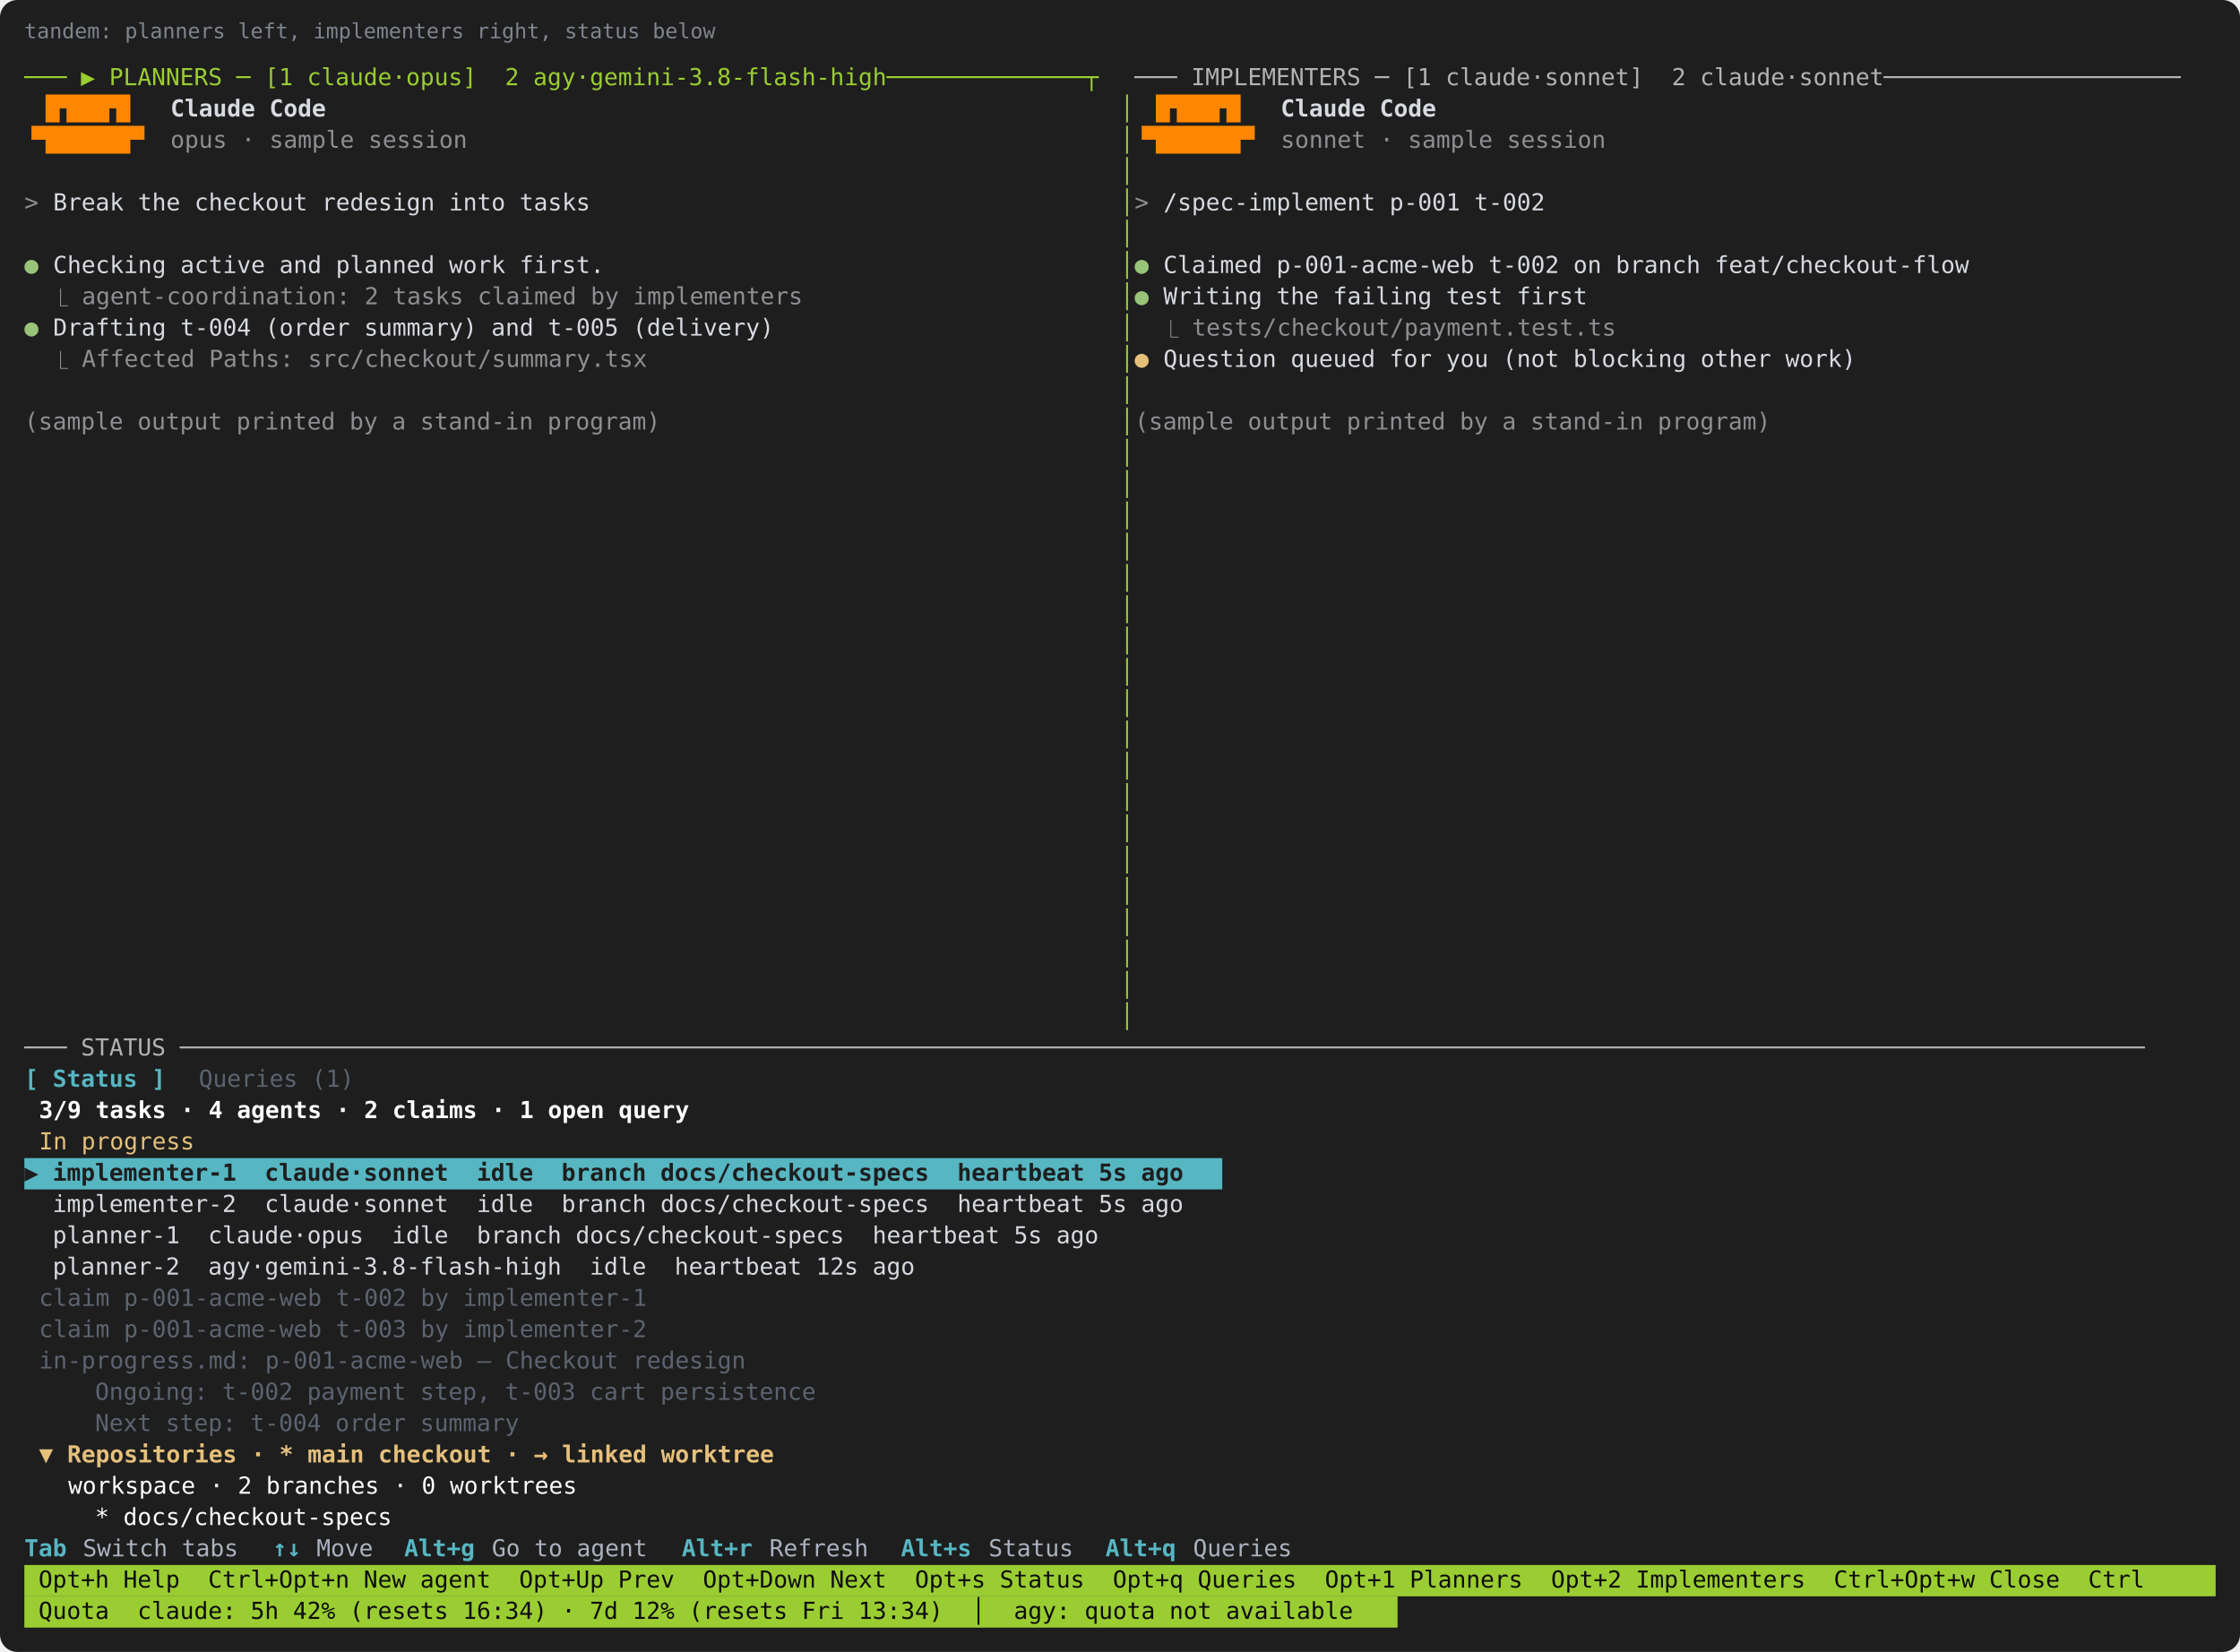
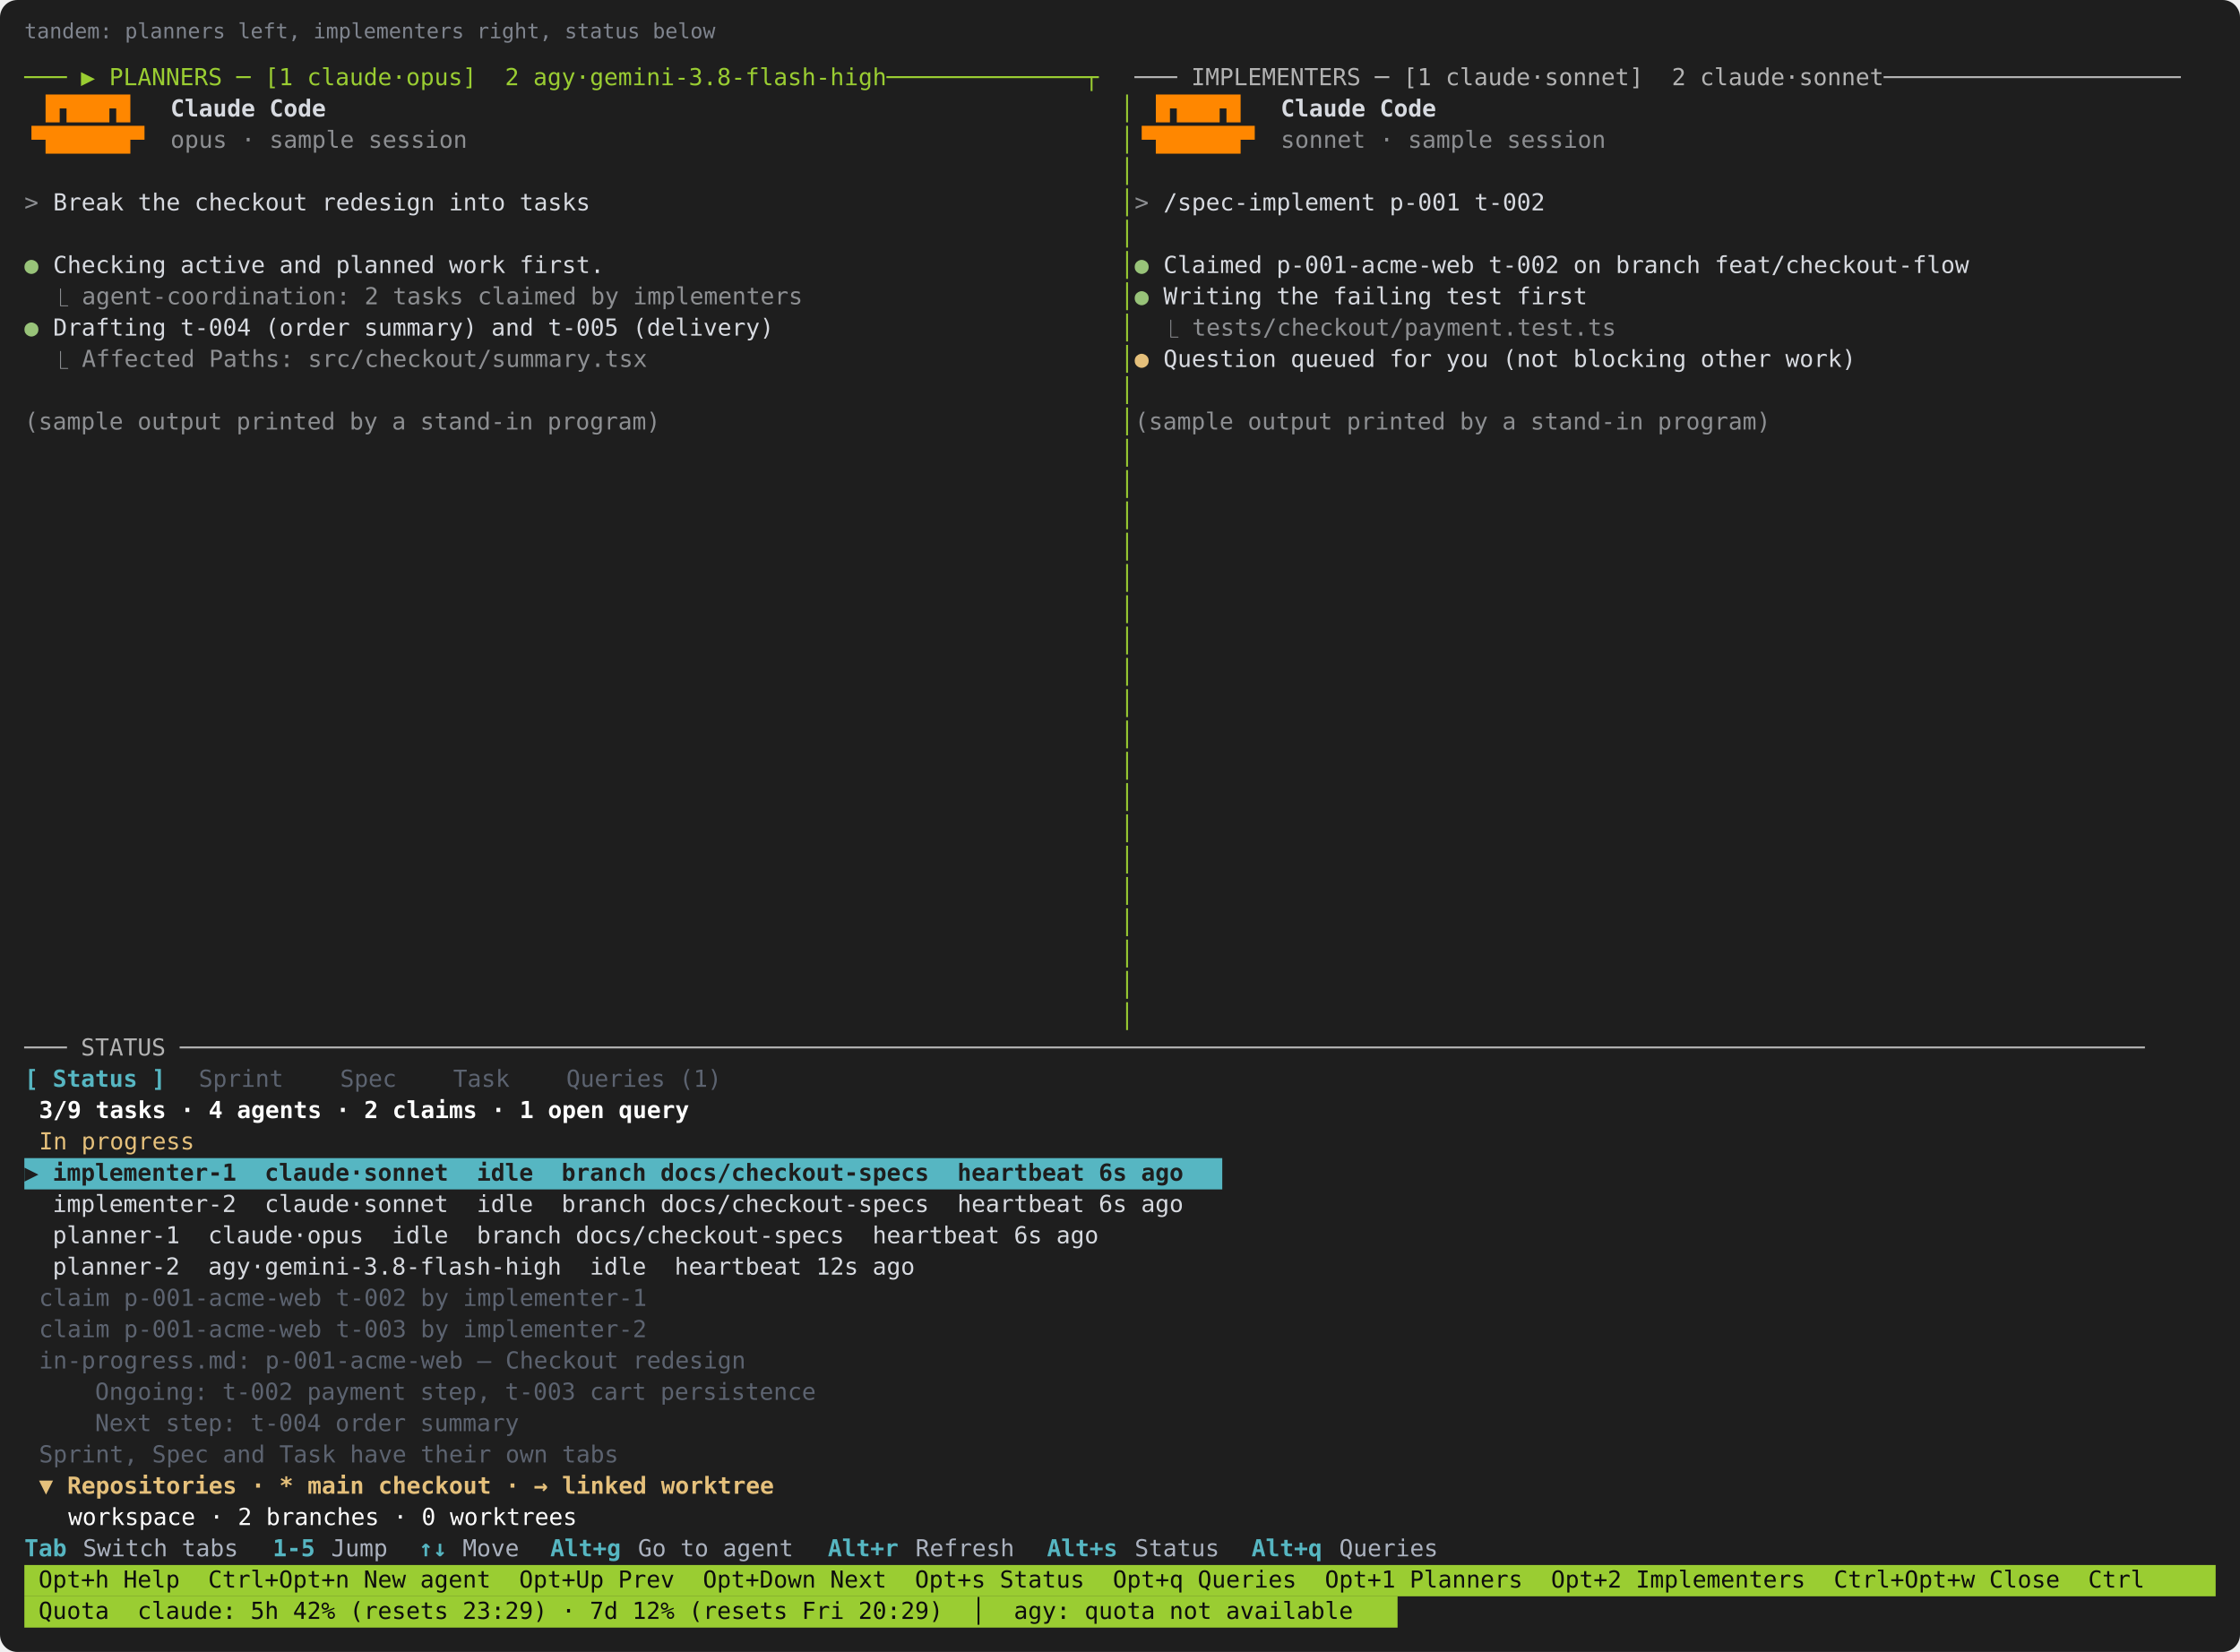
<svg xmlns="http://www.w3.org/2000/svg" width="1288" height="950" viewBox="0 0 1288 950" role="img" aria-label="tandem: planners left, implementers right, status below">
  <rect width="100%" height="100%" rx="10" fill="#1e1e1e" />
  <text x="14" y="22" font-family="SFMono-Regular, Menlo, Consolas, 'DejaVu Sans Mono', 'Liberation Mono', monospace" font-size="12" fill="#7f848e">tandem: planners left, implementers right, status below</text>
  <g>
    <rect x="14.0" y="666.0" width="688.8" height="18.0" fill="#56b6c2" />
    <rect x="14.0" y="900.0" width="1260.0" height="18.0" fill="#9acd32" />
    <rect x="14.0" y="918.0" width="789.6" height="18.0" fill="#9acd32" />
  </g>
  <g font-family="SFMono-Regular, Menlo, Consolas, 'DejaVu Sans Mono', 'Liberation Mono', monospace" font-size="13.5">
    <text x="14.0 22.4 30.8 39.2 47.6 56.0 64.4 72.8 81.2 89.6 98.0 106.4 114.8 123.2 131.6 140.0 148.4 156.8 165.2 173.6 182.0 190.4 198.8 207.2 215.6 224.0 232.4 240.8 249.2 257.6 266.0 274.4 282.8 291.2 299.6 308.0 316.4 324.8 333.2 341.6 350.0 358.4 366.8 375.2 383.6 392.0 400.4 408.8 417.2 425.6 434.0 442.4 450.8 459.2 467.6 476.0 484.4 492.8 501.2 509.6 518.0 526.4 534.8 543.2 551.6 560.0 568.4 576.8 585.2 593.6 602.0 610.4 618.8 627.2 635.6 644.0" y="49.0" fill="#9acd32" xml:space="preserve">─── ▶ PLANNERS ─ [1 claude·opus]  2 agy·gemini-3.8-flash-high──────────────┬</text>
    <text x="652.4 660.8 669.2 677.6 686.0 694.4 702.8 711.2 719.6 728.0 736.4 744.8 753.2 761.6 770.0 778.4 786.8 795.2 803.6 812.0 820.4 828.8 837.2 845.6 854.0 862.4 870.8 879.2 887.6 896.0 904.4 912.8 921.2 929.6 938.0 946.4 954.8 963.2 971.6 980.0 988.4 996.8 1005.2 1013.6 1022.0 1030.4 1038.8 1047.2 1055.6 1064.0 1072.4 1080.8 1089.2 1097.6 1106.0 1114.4 1122.8 1131.2 1139.6 1148.0 1156.4 1164.8 1173.2 1181.6 1190.0 1198.4 1206.8 1215.2 1223.6 1232.0 1240.4 1248.8 1257.2 1265.6" y="49.0" fill="#b3b3b3" xml:space="preserve">─── IMPLEMENTERS ─ [1 claude·sonnet]  2 claude·sonnet─────────────────────</text>
    <text x="14.0 22.4 30.8 39.2 47.6 56.0 64.4 72.8" y="67.0" fill="#ff8700" xml:space="preserve"> ▐▛███▜▌</text>
    <text x="98.0 106.4 114.8 123.2 131.6 140.0 148.4 156.8 165.2 173.6 182.0" y="67.0" fill="#d7dae0" font-weight="bold" xml:space="preserve">Claude Code</text>
    <text x="644.0" y="67.0" fill="#9acd32" xml:space="preserve">│</text>
    <text x="652.4 660.8 669.2 677.6 686.0 694.4 702.8 711.2" y="67.0" fill="#ff8700" xml:space="preserve"> ▐▛███▜▌</text>
    <text x="736.4 744.8 753.2 761.6 770.0 778.4 786.8 795.2 803.6 812.0 820.4" y="67.0" fill="#d7dae0" font-weight="bold" xml:space="preserve">Claude Code</text>
    <text x="14.0 22.4 30.8 39.2 47.6 56.0 64.4 72.8 81.2" y="85.0" fill="#ff8700" xml:space="preserve">▝▜█████▛▘</text>
    <text x="98.0 106.4 114.8 123.2 131.6 140.0 148.4 156.8 165.2 173.6 182.0 190.4 198.8 207.2 215.6 224.0 232.4 240.8 249.2 257.6 266.0" y="85.0" fill="#d7dae0" opacity="0.6" xml:space="preserve">opus · sample session</text>
    <text x="644.0" y="85.0" fill="#9acd32" xml:space="preserve">│</text>
    <text x="652.4 660.8 669.2 677.6 686.0 694.4 702.8 711.2 719.6" y="85.0" fill="#ff8700" xml:space="preserve">▝▜█████▛▘</text>
    <text x="736.4 744.8 753.2 761.6 770.0 778.4 786.8 795.2 803.6 812.0 820.4 828.8 837.2 845.6 854.0 862.4 870.8 879.2 887.6 896.0 904.4 912.8 921.2" y="85.0" fill="#d7dae0" opacity="0.6" xml:space="preserve">sonnet · sample session</text>
    <text x="644.0" y="103.0" fill="#9acd32" xml:space="preserve">│</text>
    <text x="14.0" y="121.0" fill="#d7dae0" opacity="0.6" xml:space="preserve">&gt;</text>
    <text x="22.4 30.8 39.2 47.6 56.0 64.4 72.8 81.2 89.6 98.0 106.4 114.8 123.2 131.6 140.0 148.4 156.8 165.2 173.6 182.0 190.4 198.8 207.2 215.6 224.0 232.4 240.8 249.2 257.6 266.0 274.4 282.8 291.2 299.6 308.0 316.4 324.8 333.2 341.6 350.0 358.4 366.8 375.2 383.6 392.0 400.4 408.8 417.2 425.6 434.0 442.4 450.8 459.2 467.6 476.0 484.4 492.8 501.2 509.6 518.0 526.4 534.8 543.2 551.6 560.0 568.4 576.8 585.2 593.6 602.0 610.4 618.8 627.2 635.6" y="121.0" fill="#d7dae0" xml:space="preserve"> Break the checkout redesign into tasks                                   </text>
    <text x="644.0" y="121.0" fill="#9acd32" xml:space="preserve">│</text>
    <text x="652.4" y="121.0" fill="#d7dae0" opacity="0.6" xml:space="preserve">&gt;</text>
    <text x="660.8 669.2 677.6 686.0 694.4 702.8 711.2 719.6 728.0 736.4 744.8 753.2 761.6 770.0 778.4 786.8 795.2 803.6 812.0 820.4 828.8 837.2 845.6 854.0 862.4 870.8 879.2 887.6" y="121.0" fill="#d7dae0" xml:space="preserve"> /spec-implement p-001 t-002</text>
    <text x="644.0" y="139.0" fill="#9acd32" xml:space="preserve">│</text>
    <text x="14.0" y="157.0" fill="#98c379" xml:space="preserve">●</text>
    <text x="22.4 30.8 39.2 47.6 56.0 64.4 72.8 81.2 89.6 98.0 106.4 114.8 123.2 131.6 140.0 148.4 156.8 165.2 173.6 182.0 190.4 198.8 207.2 215.6 224.0 232.4 240.8 249.2 257.6 266.0 274.4 282.8 291.2 299.6 308.0 316.4 324.8 333.2 341.6 350.0 358.4 366.8 375.2 383.6 392.0 400.4 408.8 417.2 425.6 434.0 442.4 450.8 459.2 467.6 476.0 484.4 492.8 501.2 509.6 518.0 526.4 534.8 543.2 551.6 560.0 568.4 576.8 585.2 593.6 602.0 610.4 618.8 627.2 635.6" y="157.0" fill="#d7dae0" xml:space="preserve"> Checking active and planned work first.                                  </text>
    <text x="644.0" y="157.0" fill="#9acd32" xml:space="preserve">│</text>
    <text x="652.4" y="157.0" fill="#98c379" xml:space="preserve">●</text>
    <text x="660.8 669.2 677.6 686.0 694.4 702.8 711.2 719.6 728.0 736.4 744.8 753.2 761.6 770.0 778.4 786.8 795.2 803.6 812.0 820.4 828.8 837.2 845.6 854.0 862.4 870.8 879.2 887.6 896.0 904.4 912.8 921.2 929.6 938.0 946.4 954.8 963.2 971.6 980.0 988.4 996.8 1005.2 1013.6 1022.0 1030.4 1038.8 1047.2 1055.6 1064.0 1072.4 1080.8 1089.2 1097.6 1106.0 1114.4 1122.8 1131.2 1139.6" y="157.0" fill="#d7dae0" xml:space="preserve"> Claimed p-001-acme-web t-002 on branch feat/checkout-flow</text>
    <text x="30.8 39.2 47.6 56.0 64.4 72.8 81.2 89.6 98.0 106.4 114.8 123.2 131.6 140.0 148.4 156.8 165.2 173.6 182.0 190.4 198.8 207.2 215.6 224.0 232.4 240.8 249.2 257.6 266.0 274.4 282.8 291.2 299.6 308.0 316.4 324.8 333.2 341.6 350.0 358.4 366.8 375.2 383.6 392.0 400.4 408.8 417.2 425.6 434.0 442.4 450.8 459.2 467.6" y="175.0" fill="#d7dae0" opacity="0.6" xml:space="preserve">⎿ agent-coordination: 2 tasks claimed by implementers</text>
    <text x="644.0" y="175.0" fill="#9acd32" xml:space="preserve">│</text>
    <text x="652.4" y="175.0" fill="#98c379" xml:space="preserve">●</text>
    <text x="660.8 669.2 677.6 686.0 694.4 702.8 711.2 719.6 728.0 736.4 744.8 753.2 761.6 770.0 778.4 786.8 795.2 803.6 812.0 820.4 828.8 837.2 845.6 854.0 862.4 870.8 879.2 887.6 896.0 904.4 912.8" y="175.0" fill="#d7dae0" xml:space="preserve"> Writing the failing test first</text>
    <text x="14.0" y="193.0" fill="#98c379" xml:space="preserve">●</text>
    <text x="22.4 30.8 39.2 47.6 56.0 64.4 72.8 81.2 89.6 98.0 106.4 114.8 123.2 131.6 140.0 148.4 156.8 165.2 173.6 182.0 190.4 198.8 207.2 215.6 224.0 232.4 240.8 249.2 257.6 266.0 274.4 282.8 291.2 299.6 308.0 316.4 324.8 333.2 341.6 350.0 358.4 366.8 375.2 383.6 392.0 400.4 408.8 417.2 425.6 434.0 442.4 450.8 459.2 467.6 476.0 484.4 492.8 501.2 509.6 518.0 526.4 534.8 543.2 551.6 560.0 568.4 576.8 585.2 593.6 602.0 610.4 618.8 627.2 635.6" y="193.0" fill="#d7dae0" xml:space="preserve"> Drafting t-004 (order summary) and t-005 (delivery)                      </text>
    <text x="644.0" y="193.0" fill="#9acd32" xml:space="preserve">│</text>
    <text x="669.2 677.6 686.0 694.4 702.8 711.2 719.6 728.0 736.4 744.8 753.2 761.6 770.0 778.4 786.8 795.2 803.6 812.0 820.4 828.8 837.2 845.6 854.0 862.4 870.8 879.2 887.6 896.0 904.4 912.8 921.2 929.6" y="193.0" fill="#d7dae0" opacity="0.6" xml:space="preserve">⎿ tests/checkout/payment.test.ts</text>
    <text x="30.8 39.2 47.6 56.0 64.4 72.8 81.2 89.6 98.0 106.4 114.8 123.2 131.6 140.0 148.4 156.8 165.2 173.6 182.0 190.4 198.8 207.2 215.6 224.0 232.4 240.8 249.2 257.6 266.0 274.4 282.8 291.2 299.6 308.0 316.4 324.8 333.2 341.6 350.0 358.4 366.8 375.2" y="211.0" fill="#d7dae0" opacity="0.6" xml:space="preserve">⎿ Affected Paths: src/checkout/summary.tsx</text>
    <text x="644.0" y="211.0" fill="#9acd32" xml:space="preserve">│</text>
    <text x="652.4" y="211.0" fill="#e5c07b" xml:space="preserve">●</text>
    <text x="660.8 669.2 677.6 686.0 694.4 702.8 711.2 719.6 728.0 736.4 744.8 753.2 761.6 770.0 778.4 786.8 795.2 803.6 812.0 820.4 828.8 837.2 845.6 854.0 862.4 870.8 879.2 887.6 896.0 904.4 912.8 921.2 929.6 938.0 946.4 954.8 963.2 971.6 980.0 988.4 996.8 1005.2 1013.6 1022.0 1030.4 1038.8 1047.2 1055.6 1064.0 1072.4" y="211.0" fill="#d7dae0" xml:space="preserve"> Question queued for you (not blocking other work)</text>
    <text x="644.0" y="229.0" fill="#9acd32" xml:space="preserve">│</text>
    <text x="14.0 22.4 30.8 39.2 47.6 56.0 64.4 72.8 81.2 89.6 98.0 106.4 114.8 123.2 131.6 140.0 148.4 156.8 165.2 173.6 182.0 190.4 198.8 207.2 215.6 224.0 232.4 240.8 249.2 257.6 266.0 274.4 282.8 291.2 299.6 308.0 316.4 324.8 333.2 341.6 350.0 358.4 366.8 375.2 383.6" y="247.0" fill="#d7dae0" opacity="0.6" xml:space="preserve">(sample output printed by a stand-in program)</text>
    <text x="644.0" y="247.0" fill="#9acd32" xml:space="preserve">│</text>
    <text x="652.4 660.8 669.2 677.6 686.0 694.4 702.8 711.2 719.6 728.0 736.4 744.8 753.2 761.6 770.0 778.4 786.8 795.2 803.6 812.0 820.4 828.8 837.2 845.6 854.0 862.4 870.8 879.2 887.6 896.0 904.4 912.8 921.2 929.6 938.0 946.4 954.8 963.2 971.6 980.0 988.4 996.8 1005.2 1013.6 1022.0" y="247.0" fill="#d7dae0" opacity="0.6" xml:space="preserve">(sample output printed by a stand-in program)</text>
    <text x="644.0" y="265.0" fill="#9acd32" xml:space="preserve">│</text>
    <text x="644.0" y="283.0" fill="#9acd32" xml:space="preserve">│</text>
    <text x="644.0" y="301.0" fill="#9acd32" xml:space="preserve">│</text>
    <text x="644.0" y="319.0" fill="#9acd32" xml:space="preserve">│</text>
    <text x="644.0" y="337.0" fill="#9acd32" xml:space="preserve">│</text>
    <text x="644.0" y="355.0" fill="#9acd32" xml:space="preserve">│</text>
    <text x="644.0" y="373.0" fill="#9acd32" xml:space="preserve">│</text>
    <text x="644.0" y="391.0" fill="#9acd32" xml:space="preserve">│</text>
    <text x="644.0" y="409.0" fill="#9acd32" xml:space="preserve">│</text>
    <text x="644.0" y="427.0" fill="#9acd32" xml:space="preserve">│</text>
    <text x="644.0" y="445.0" fill="#9acd32" xml:space="preserve">│</text>
    <text x="644.0" y="463.0" fill="#9acd32" xml:space="preserve">│</text>
    <text x="644.0" y="481.0" fill="#9acd32" xml:space="preserve">│</text>
    <text x="644.0" y="499.0" fill="#9acd32" xml:space="preserve">│</text>
    <text x="644.0" y="517.0" fill="#9acd32" xml:space="preserve">│</text>
    <text x="644.0" y="535.0" fill="#9acd32" xml:space="preserve">│</text>
    <text x="644.0" y="553.0" fill="#9acd32" xml:space="preserve">│</text>
    <text x="644.0" y="571.0" fill="#9acd32" xml:space="preserve">│</text>
    <text x="644.0" y="589.0" fill="#9acd32" xml:space="preserve">│</text>
    <text x="14.0 22.4 30.8 39.2 47.6 56.0 64.4 72.8 81.2 89.6 98.0 106.4 114.8 123.2 131.6 140.0 148.4 156.8 165.2 173.6 182.0 190.4 198.8 207.2 215.6 224.0 232.4 240.8 249.2 257.6 266.0 274.4 282.8 291.2 299.6 308.0 316.4 324.8 333.2 341.6 350.0 358.4 366.8 375.2 383.6 392.0 400.4 408.8 417.2 425.6 434.0 442.4 450.8 459.2 467.6 476.0 484.4 492.8 501.2 509.6 518.0 526.4 534.8 543.2 551.6 560.0 568.4 576.8 585.2 593.6 602.0 610.4 618.8 627.2 635.6 644.0 652.4 660.8 669.2 677.6 686.0 694.4 702.8 711.2 719.6 728.0 736.4 744.8 753.2 761.6 770.0 778.4 786.8 795.2 803.6 812.0 820.4 828.8 837.2 845.6 854.0 862.4 870.8 879.2 887.6 896.0 904.4 912.8 921.2 929.6 938.0 946.4 954.8 963.2 971.6 980.0 988.4 996.8 1005.2 1013.6 1022.0 1030.4 1038.8 1047.2 1055.6 1064.0 1072.4 1080.8 1089.2 1097.6 1106.0 1114.4 1122.8 1131.2 1139.6 1148.0 1156.4 1164.8 1173.2 1181.6 1190.0 1198.4 1206.8 1215.2 1223.6 1232.0 1240.4 1248.8 1257.2 1265.6" y="607.0" fill="#b3b3b3" xml:space="preserve">─── STATUS ───────────────────────────────────────────────────────────────────────────────────────────────────────────────────────────────────────────</text>
    <text x="14.0 22.4 30.8 39.2 47.6 56.0 64.4 72.8 81.2 89.6" y="625.0" fill="#56b6c2" font-weight="bold" xml:space="preserve">[ Status ]</text>
-     <text x="98.0 106.4 114.8 123.2 131.6 140.0 148.4 156.8 165.2 173.6 182.0 190.4 198.8" y="625.0" fill="#5c6370" xml:space="preserve">  Queries (1)</text>
+     <text x="98.0 106.4 114.8 123.2 131.6 140.0 148.4 156.8 165.2 173.6 182.0 190.4 198.8 207.2 215.6 224.0 232.4 240.8 249.2 257.6 266.0 274.4 282.8 291.2 299.6 308.0 316.4 324.8 333.2 341.6 350.0 358.4 366.8 375.2 383.6 392.0 400.4 408.8 417.2" y="625.0" fill="#5c6370" xml:space="preserve">  Sprint    Spec    Task    Queries (1)</text>
    <text x="22.4 30.8 39.2 47.6 56.0 64.4 72.8 81.2 89.6 98.0 106.4 114.8 123.2 131.6 140.0 148.4 156.8 165.2 173.6 182.0 190.4 198.8 207.2 215.6 224.0 232.4 240.8 249.2 257.6 266.0 274.4 282.8 291.2 299.6 308.0 316.4 324.8 333.2 341.6 350.0 358.4 366.8 375.2 383.6 392.0 400.4" y="643.0" fill="#ffffff" font-weight="bold" xml:space="preserve">3/9 tasks · 4 agents · 2 claims · 1 open query</text>
    <text x="22.4 30.8 39.2 47.6 56.0 64.4 72.8 81.2 89.6 98.0 106.4" y="661.0" fill="#e5c07b" xml:space="preserve">In progress</text>
-     <text x="14.0 22.4 30.8 39.2 47.6 56.0 64.4 72.8 81.2 89.6 98.0 106.4 114.8 123.2 131.6 140.0 148.4 156.8 165.2 173.6 182.0 190.4 198.8 207.2 215.6 224.0 232.4 240.8 249.2 257.6 266.0 274.4 282.8 291.2 299.6 308.0 316.4 324.8 333.2 341.6 350.0 358.4 366.8 375.2 383.6 392.0 400.4 408.8 417.2 425.6 434.0 442.4 450.8 459.2 467.6 476.0 484.4 492.8 501.2 509.6 518.0 526.4 534.8 543.2 551.6 560.0 568.4 576.8 585.2 593.6 602.0 610.4 618.8 627.2 635.6 644.0 652.4 660.8 669.2 677.6 686.0 694.4" y="679.0" fill="#1e1e1e" font-weight="bold" xml:space="preserve">▶ implementer-1  claude·sonnet  idle  branch docs/checkout-specs  heartbeat 5s ago</text>
-     <text x="14.0 22.4 30.8 39.2 47.6 56.0 64.4 72.8 81.2 89.6 98.0 106.4 114.8 123.2 131.6 140.0 148.4 156.8 165.2 173.6 182.0 190.4 198.8 207.2 215.6 224.0 232.4 240.8 249.2 257.6 266.0 274.4 282.8 291.2 299.6 308.0 316.4 324.8 333.2 341.6 350.0 358.4 366.8 375.2 383.6 392.0 400.4 408.8 417.2 425.6 434.0 442.4 450.8 459.2 467.6 476.0 484.4 492.8 501.2 509.6 518.0 526.4 534.8 543.2 551.6 560.0 568.4 576.8 585.2 593.6 602.0 610.4 618.8 627.2 635.6 644.0 652.4 660.8 669.2 677.6 686.0 694.4" y="697.0" fill="#d7dae0" xml:space="preserve">  implementer-2  claude·sonnet  idle  branch docs/checkout-specs  heartbeat 5s ago</text>
-     <text x="14.0 22.4 30.8 39.2 47.6 56.0 64.4 72.8 81.2 89.6 98.0 106.4 114.8 123.2 131.6 140.0 148.4 156.8 165.2 173.6 182.0 190.4 198.8 207.2 215.6 224.0 232.4 240.8 249.2 257.6 266.0 274.4 282.8 291.2 299.6 308.0 316.4 324.8 333.2 341.6 350.0 358.4 366.8 375.2 383.6 392.0 400.4 408.8 417.2 425.6 434.0 442.4 450.8 459.2 467.6 476.0 484.4 492.8 501.2 509.6 518.0 526.4 534.8 543.2 551.6 560.0 568.4 576.8 585.2 593.6 602.0 610.4 618.8 627.2 635.6 644.0" y="715.0" fill="#d7dae0" xml:space="preserve">  planner-1  claude·opus  idle  branch docs/checkout-specs  heartbeat 5s ago</text>
+     <text x="14.0 22.4 30.8 39.2 47.6 56.0 64.4 72.8 81.2 89.6 98.0 106.4 114.8 123.2 131.6 140.0 148.4 156.8 165.2 173.6 182.0 190.4 198.8 207.2 215.6 224.0 232.4 240.8 249.2 257.6 266.0 274.4 282.8 291.2 299.6 308.0 316.4 324.8 333.2 341.6 350.0 358.4 366.8 375.2 383.6 392.0 400.4 408.8 417.2 425.6 434.0 442.4 450.8 459.2 467.6 476.0 484.4 492.8 501.2 509.6 518.0 526.4 534.8 543.2 551.6 560.0 568.4 576.8 585.2 593.6 602.0 610.4 618.8 627.2 635.6 644.0 652.4 660.8 669.2 677.6 686.0 694.4" y="679.0" fill="#1e1e1e" font-weight="bold" xml:space="preserve">▶ implementer-1  claude·sonnet  idle  branch docs/checkout-specs  heartbeat 6s ago</text>
+     <text x="14.0 22.4 30.8 39.2 47.6 56.0 64.4 72.8 81.2 89.6 98.0 106.4 114.8 123.2 131.6 140.0 148.4 156.8 165.2 173.6 182.0 190.4 198.8 207.2 215.6 224.0 232.4 240.8 249.2 257.6 266.0 274.4 282.8 291.2 299.6 308.0 316.4 324.8 333.2 341.6 350.0 358.4 366.8 375.2 383.6 392.0 400.4 408.8 417.2 425.6 434.0 442.4 450.8 459.2 467.6 476.0 484.4 492.8 501.2 509.6 518.0 526.4 534.8 543.2 551.6 560.0 568.4 576.8 585.2 593.6 602.0 610.4 618.8 627.2 635.6 644.0 652.4 660.8 669.2 677.6 686.0 694.4" y="697.0" fill="#d7dae0" xml:space="preserve">  implementer-2  claude·sonnet  idle  branch docs/checkout-specs  heartbeat 6s ago</text>
+     <text x="14.0 22.4 30.8 39.2 47.6 56.0 64.4 72.8 81.2 89.6 98.0 106.4 114.8 123.2 131.6 140.0 148.4 156.8 165.2 173.6 182.0 190.4 198.8 207.2 215.6 224.0 232.4 240.8 249.2 257.6 266.0 274.4 282.8 291.2 299.6 308.0 316.4 324.8 333.2 341.6 350.0 358.4 366.8 375.2 383.6 392.0 400.4 408.8 417.2 425.6 434.0 442.4 450.8 459.2 467.6 476.0 484.4 492.8 501.2 509.6 518.0 526.4 534.8 543.2 551.6 560.0 568.4 576.8 585.2 593.6 602.0 610.4 618.8 627.2 635.6 644.0" y="715.0" fill="#d7dae0" xml:space="preserve">  planner-1  claude·opus  idle  branch docs/checkout-specs  heartbeat 6s ago</text>
    <text x="14.0 22.4 30.8 39.2 47.6 56.0 64.4 72.8 81.2 89.6 98.0 106.4 114.8 123.2 131.6 140.0 148.4 156.8 165.2 173.6 182.0 190.4 198.8 207.2 215.6 224.0 232.4 240.8 249.2 257.6 266.0 274.4 282.8 291.2 299.6 308.0 316.4 324.8 333.2 341.6 350.0 358.4 366.8 375.2 383.6 392.0 400.4 408.8 417.2 425.6 434.0 442.4 450.8 459.2 467.6 476.0 484.4 492.8 501.2 509.6 518.0 526.4 534.8" y="733.0" fill="#d7dae0" xml:space="preserve">  planner-2  agy·gemini-3.8-flash-high  idle  heartbeat 12s ago</text>
    <text x="22.4 30.8 39.2 47.6 56.0 64.4 72.8 81.2 89.6 98.0 106.4 114.8 123.2 131.6 140.0 148.4 156.8 165.2 173.6 182.0 190.4 198.8 207.2 215.6 224.0 232.4 240.8 249.2 257.6 266.0 274.4 282.8 291.2 299.6 308.0 316.4 324.8 333.2 341.6 350.0 358.4 366.8 375.2" y="751.0" fill="#5c6370" xml:space="preserve">claim p-001-acme-web t-002 by implementer-1</text>
    <text x="22.4 30.8 39.2 47.6 56.0 64.4 72.8 81.2 89.6 98.0 106.4 114.8 123.2 131.6 140.0 148.4 156.8 165.2 173.6 182.0 190.4 198.8 207.2 215.6 224.0 232.4 240.8 249.2 257.6 266.0 274.4 282.8 291.2 299.6 308.0 316.4 324.8 333.2 341.6 350.0 358.4 366.8 375.2" y="769.0" fill="#5c6370" xml:space="preserve">claim p-001-acme-web t-003 by implementer-2</text>
    <text x="22.4 30.8 39.2 47.6 56.0 64.4 72.8 81.2 89.6 98.0 106.4 114.8 123.2 131.6 140.0 148.4 156.8 165.2 173.6 182.0 190.4 198.8 207.2 215.6 224.0 232.4 240.8 249.2 257.6 266.0 274.4 282.8 291.2 299.6 308.0 316.4 324.8 333.2 341.6 350.0 358.4 366.8 375.2 383.6 392.0 400.4 408.8 417.2 425.6 434.0" y="787.0" fill="#5c6370" xml:space="preserve">in-progress.md: p-001-acme-web — Checkout redesign</text>
    <text x="14.0 22.4 30.8 39.2 47.6 56.0 64.4 72.8 81.2 89.6 98.0 106.4 114.8 123.2 131.6 140.0 148.4 156.8 165.2 173.6 182.0 190.4 198.8 207.2 215.6 224.0 232.4 240.8 249.2 257.6 266.0 274.4 282.8 291.2 299.6 308.0 316.4 324.8 333.2 341.6 350.0 358.4 366.8 375.2 383.6 392.0 400.4 408.8 417.2 425.6 434.0 442.4 450.8 459.2 467.6 476.0" y="805.0" fill="#5c6370" xml:space="preserve">     Ongoing: t-002 payment step, t-003 cart persistence</text>
    <text x="14.0 22.4 30.8 39.2 47.6 56.0 64.4 72.8 81.2 89.6 98.0 106.4 114.8 123.2 131.6 140.0 148.4 156.8 165.2 173.6 182.0 190.4 198.8 207.2 215.6 224.0 232.4 240.8 249.2 257.6 266.0 274.4 282.8 291.2 299.6" y="823.0" fill="#5c6370" xml:space="preserve">     Next step: t-004 order summary</text>
-     <text x="22.4 30.8 39.2 47.6 56.0 64.4 72.8 81.2 89.6 98.0 106.4 114.8 123.2 131.6 140.0 148.4 156.8 165.2 173.6 182.0 190.4 198.8 207.2 215.6 224.0 232.4 240.8 249.2 257.6 266.0 274.4 282.8 291.2 299.6 308.0 316.4 324.8 333.2 341.6 350.0 358.4 366.8 375.2 383.6 392.0 400.4 408.8 417.2 425.6 434.0 442.4 450.8" y="841.0" fill="#e5c07b" font-weight="bold" xml:space="preserve">▼ Repositories · * main checkout · → linked worktree</text>
-     <text x="39.2 47.6 56.0 64.4 72.8 81.2 89.6 98.0 106.4 114.8 123.2 131.6 140.0 148.4 156.8 165.2 173.6 182.0 190.4 198.8 207.2 215.6 224.0 232.4 240.8 249.2 257.6 266.0 274.4 282.8 291.2 299.6 308.0 316.4 324.8 333.2" y="859.0" fill="#ffffff" xml:space="preserve">workspace · 2 branches · 0 worktrees</text>
-     <text x="14.0 22.4 30.8 39.2 47.6 56.0 64.4 72.8 81.2 89.6 98.0 106.4 114.8 123.2 131.6 140.0 148.4 156.8 165.2 173.6 182.0 190.4 198.8 207.2 215.6 224.0" y="877.0" fill="#ffffff" xml:space="preserve">     * docs/checkout-specs</text>
+     <text x="22.4 30.8 39.2 47.6 56.0 64.4 72.8 81.2 89.6 98.0 106.4 114.8 123.2 131.6 140.0 148.4 156.8 165.2 173.6 182.0 190.4 198.8 207.2 215.6 224.0 232.4 240.8 249.2 257.6 266.0 274.4 282.8 291.2 299.6 308.0 316.4 324.8 333.2 341.6 350.0 358.4" y="841.0" fill="#5c6370" xml:space="preserve">Sprint, Spec and Task have their own tabs</text>
+     <text x="22.4 30.8 39.2 47.6 56.0 64.4 72.8 81.2 89.6 98.0 106.4 114.8 123.2 131.6 140.0 148.4 156.8 165.2 173.6 182.0 190.4 198.8 207.2 215.6 224.0 232.4 240.8 249.2 257.6 266.0 274.4 282.8 291.2 299.6 308.0 316.4 324.8 333.2 341.6 350.0 358.4 366.8 375.2 383.6 392.0 400.4 408.8 417.2 425.6 434.0 442.4 450.8" y="859.0" fill="#e5c07b" font-weight="bold" xml:space="preserve">▼ Repositories · * main checkout · → linked worktree</text>
+     <text x="39.2 47.6 56.0 64.4 72.8 81.2 89.6 98.0 106.4 114.8 123.2 131.6 140.0 148.4 156.8 165.2 173.6 182.0 190.4 198.8 207.2 215.6 224.0 232.4 240.8 249.2 257.6 266.0 274.4 282.8 291.2 299.6 308.0 316.4 324.8 333.2" y="877.0" fill="#ffffff" xml:space="preserve">workspace · 2 branches · 0 worktrees</text>
    <text x="14.0 22.4 30.8" y="895.0" fill="#56b6c2" font-weight="bold" xml:space="preserve">Tab</text>
    <text x="47.6 56.0 64.4 72.8 81.2 89.6 98.0 106.4 114.8 123.2 131.6" y="895.0" fill="#abb2bf" xml:space="preserve">Switch tabs</text>
-     <text x="156.8 165.2" y="895.0" fill="#56b6c2" font-weight="bold" xml:space="preserve">↑↓</text>
-     <text x="182.0 190.4 198.8 207.2" y="895.0" fill="#abb2bf" xml:space="preserve">Move</text>
-     <text x="232.4 240.8 249.2 257.6 266.0" y="895.0" fill="#56b6c2" font-weight="bold" xml:space="preserve">Alt+g</text>
-     <text x="282.8 291.2 299.6 308.0 316.4 324.8 333.2 341.6 350.0 358.4 366.8" y="895.0" fill="#abb2bf" xml:space="preserve">Go to agent</text>
-     <text x="392.0 400.4 408.8 417.2 425.6" y="895.0" fill="#56b6c2" font-weight="bold" xml:space="preserve">Alt+r</text>
-     <text x="442.4 450.8 459.2 467.6 476.0 484.4 492.8" y="895.0" fill="#abb2bf" xml:space="preserve">Refresh</text>
-     <text x="518.0 526.4 534.8 543.2 551.6" y="895.0" fill="#56b6c2" font-weight="bold" xml:space="preserve">Alt+s</text>
-     <text x="568.4 576.8 585.2 593.6 602.0 610.4" y="895.0" fill="#abb2bf" xml:space="preserve">Status</text>
-     <text x="635.6 644.0 652.4 660.8 669.2" y="895.0" fill="#56b6c2" font-weight="bold" xml:space="preserve">Alt+q</text>
-     <text x="686.0 694.4 702.8 711.2 719.6 728.0 736.4" y="895.0" fill="#abb2bf" xml:space="preserve">Queries</text>
+     <text x="156.8 165.2 173.6" y="895.0" fill="#56b6c2" font-weight="bold" xml:space="preserve">1-5</text>
+     <text x="190.4 198.8 207.2 215.6" y="895.0" fill="#abb2bf" xml:space="preserve">Jump</text>
+     <text x="240.8 249.2" y="895.0" fill="#56b6c2" font-weight="bold" xml:space="preserve">↑↓</text>
+     <text x="266.0 274.4 282.8 291.2" y="895.0" fill="#abb2bf" xml:space="preserve">Move</text>
+     <text x="316.4 324.8 333.2 341.6 350.0" y="895.0" fill="#56b6c2" font-weight="bold" xml:space="preserve">Alt+g</text>
+     <text x="366.8 375.2 383.6 392.0 400.4 408.8 417.2 425.6 434.0 442.4 450.8" y="895.0" fill="#abb2bf" xml:space="preserve">Go to agent</text>
+     <text x="476.0 484.4 492.8 501.2 509.6" y="895.0" fill="#56b6c2" font-weight="bold" xml:space="preserve">Alt+r</text>
+     <text x="526.4 534.8 543.2 551.6 560.0 568.4 576.8" y="895.0" fill="#abb2bf" xml:space="preserve">Refresh</text>
+     <text x="602.0 610.4 618.8 627.2 635.6" y="895.0" fill="#56b6c2" font-weight="bold" xml:space="preserve">Alt+s</text>
+     <text x="652.4 660.8 669.2 677.6 686.0 694.4" y="895.0" fill="#abb2bf" xml:space="preserve">Status</text>
+     <text x="719.6 728.0 736.4 744.8 753.2" y="895.0" fill="#56b6c2" font-weight="bold" xml:space="preserve">Alt+q</text>
+     <text x="770.0 778.4 786.8 795.2 803.6 812.0 820.4" y="895.0" fill="#abb2bf" xml:space="preserve">Queries</text>
    <text x="14.0 22.4 30.8 39.2 47.6 56.0 64.4 72.8 81.2 89.6 98.0 106.4 114.8 123.2 131.6 140.0 148.4 156.8 165.2 173.6 182.0 190.4 198.8 207.2 215.6 224.0 232.4 240.8 249.2 257.6 266.0 274.4 282.8 291.2 299.6 308.0 316.4 324.8 333.2 341.6 350.0 358.4 366.8 375.2 383.6 392.0 400.4 408.8 417.2 425.6 434.0 442.4 450.8 459.2 467.6 476.0 484.4 492.8 501.2 509.6 518.0 526.4 534.8 543.2 551.6 560.0 568.4 576.8 585.2 593.6 602.0 610.4 618.8 627.2 635.6 644.0 652.4 660.8 669.2 677.6 686.0 694.4 702.8 711.2 719.6 728.0 736.4 744.8 753.2 761.6 770.0 778.4 786.8 795.2 803.6 812.0 820.4 828.8 837.2 845.6 854.0 862.4 870.8 879.2 887.6 896.0 904.4 912.8 921.2 929.6 938.0 946.4 954.8 963.2 971.6 980.0 988.4 996.8 1005.2 1013.6 1022.0 1030.4 1038.8 1047.2 1055.6 1064.0 1072.4 1080.8 1089.2 1097.6 1106.0 1114.4 1122.8 1131.2 1139.6 1148.0 1156.4 1164.8 1173.2 1181.6 1190.0 1198.4 1206.8 1215.2 1223.6 1232.0 1240.4 1248.8 1257.2 1265.6" y="913.0" fill="#0d0d0d" xml:space="preserve"> Opt+h Help  Ctrl+Opt+n New agent  Opt+Up Prev  Opt+Down Next  Opt+s Status  Opt+q Queries  Opt+1 Planners  Opt+2 Implementers  Ctrl+Opt+w Close  Ctrl</text>
-     <text x="14.0 22.4 30.8 39.2 47.6 56.0 64.4 72.8 81.2 89.6 98.0 106.4 114.8 123.2 131.6 140.0 148.4 156.8 165.2 173.6 182.0 190.4 198.8 207.2 215.6 224.0 232.4 240.8 249.2 257.6 266.0 274.4 282.8 291.2 299.6 308.0 316.4 324.8 333.2 341.6 350.0 358.4 366.8 375.2 383.6 392.0 400.4 408.8 417.2 425.6 434.0 442.4 450.8 459.2 467.6 476.0 484.4 492.8 501.2 509.6 518.0 526.4 534.8 543.2 551.6 560.0 568.4 576.8 585.2 593.6 602.0 610.4 618.8 627.2 635.6 644.0 652.4 660.8 669.2 677.6 686.0 694.4 702.8 711.2 719.6 728.0 736.4 744.8 753.2 761.6 770.0 778.4 786.8 795.2" y="931.0" fill="#0d0d0d" xml:space="preserve"> Quota  claude: 5h 42% (resets 16:34) · 7d 12% (resets Fri 13:34)  │  agy: quota not available</text>
+     <text x="14.0 22.4 30.8 39.2 47.6 56.0 64.4 72.8 81.2 89.6 98.0 106.4 114.8 123.2 131.6 140.0 148.4 156.8 165.2 173.6 182.0 190.4 198.8 207.2 215.6 224.0 232.4 240.8 249.2 257.6 266.0 274.4 282.8 291.2 299.6 308.0 316.4 324.8 333.2 341.6 350.0 358.4 366.8 375.2 383.6 392.0 400.4 408.8 417.2 425.6 434.0 442.4 450.8 459.2 467.6 476.0 484.4 492.8 501.2 509.6 518.0 526.4 534.8 543.2 551.6 560.0 568.4 576.8 585.2 593.6 602.0 610.4 618.8 627.2 635.6 644.0 652.4 660.8 669.2 677.6 686.0 694.4 702.8 711.2 719.6 728.0 736.4 744.8 753.2 761.6 770.0 778.4 786.8 795.2" y="931.0" fill="#0d0d0d" xml:space="preserve"> Quota  claude: 5h 42% (resets 23:29) · 7d 12% (resets Fri 20:29)  │  agy: quota not available</text>
  </g>
</svg>
